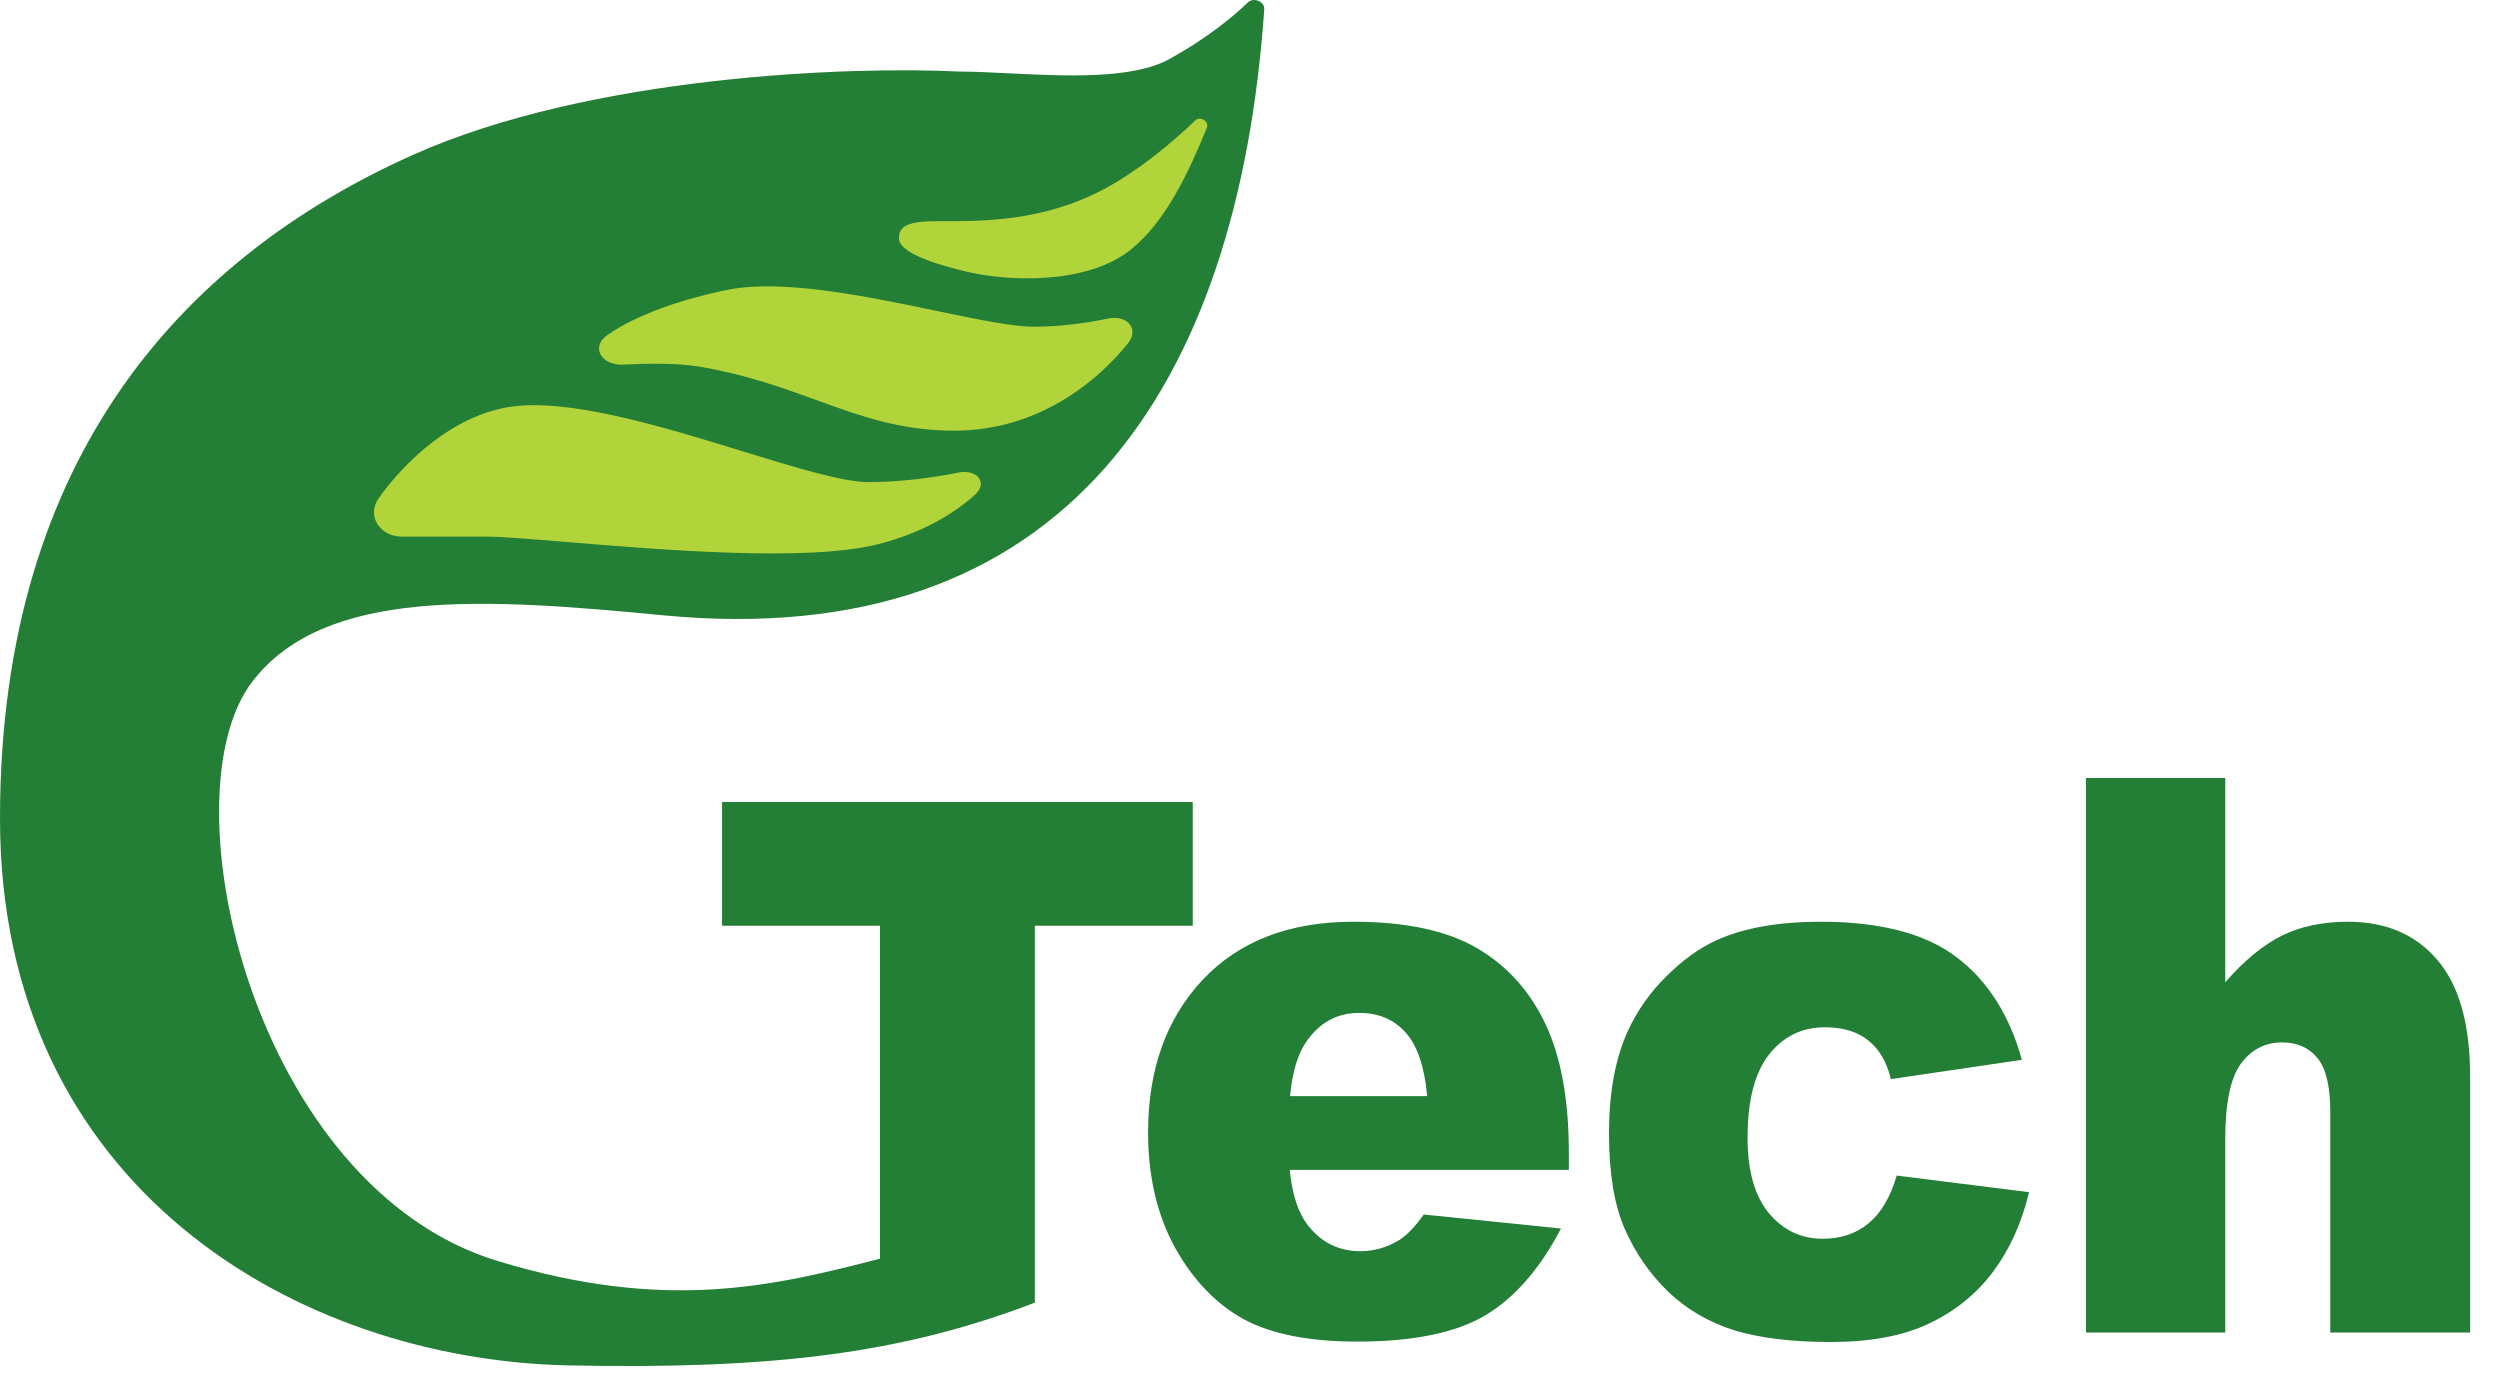
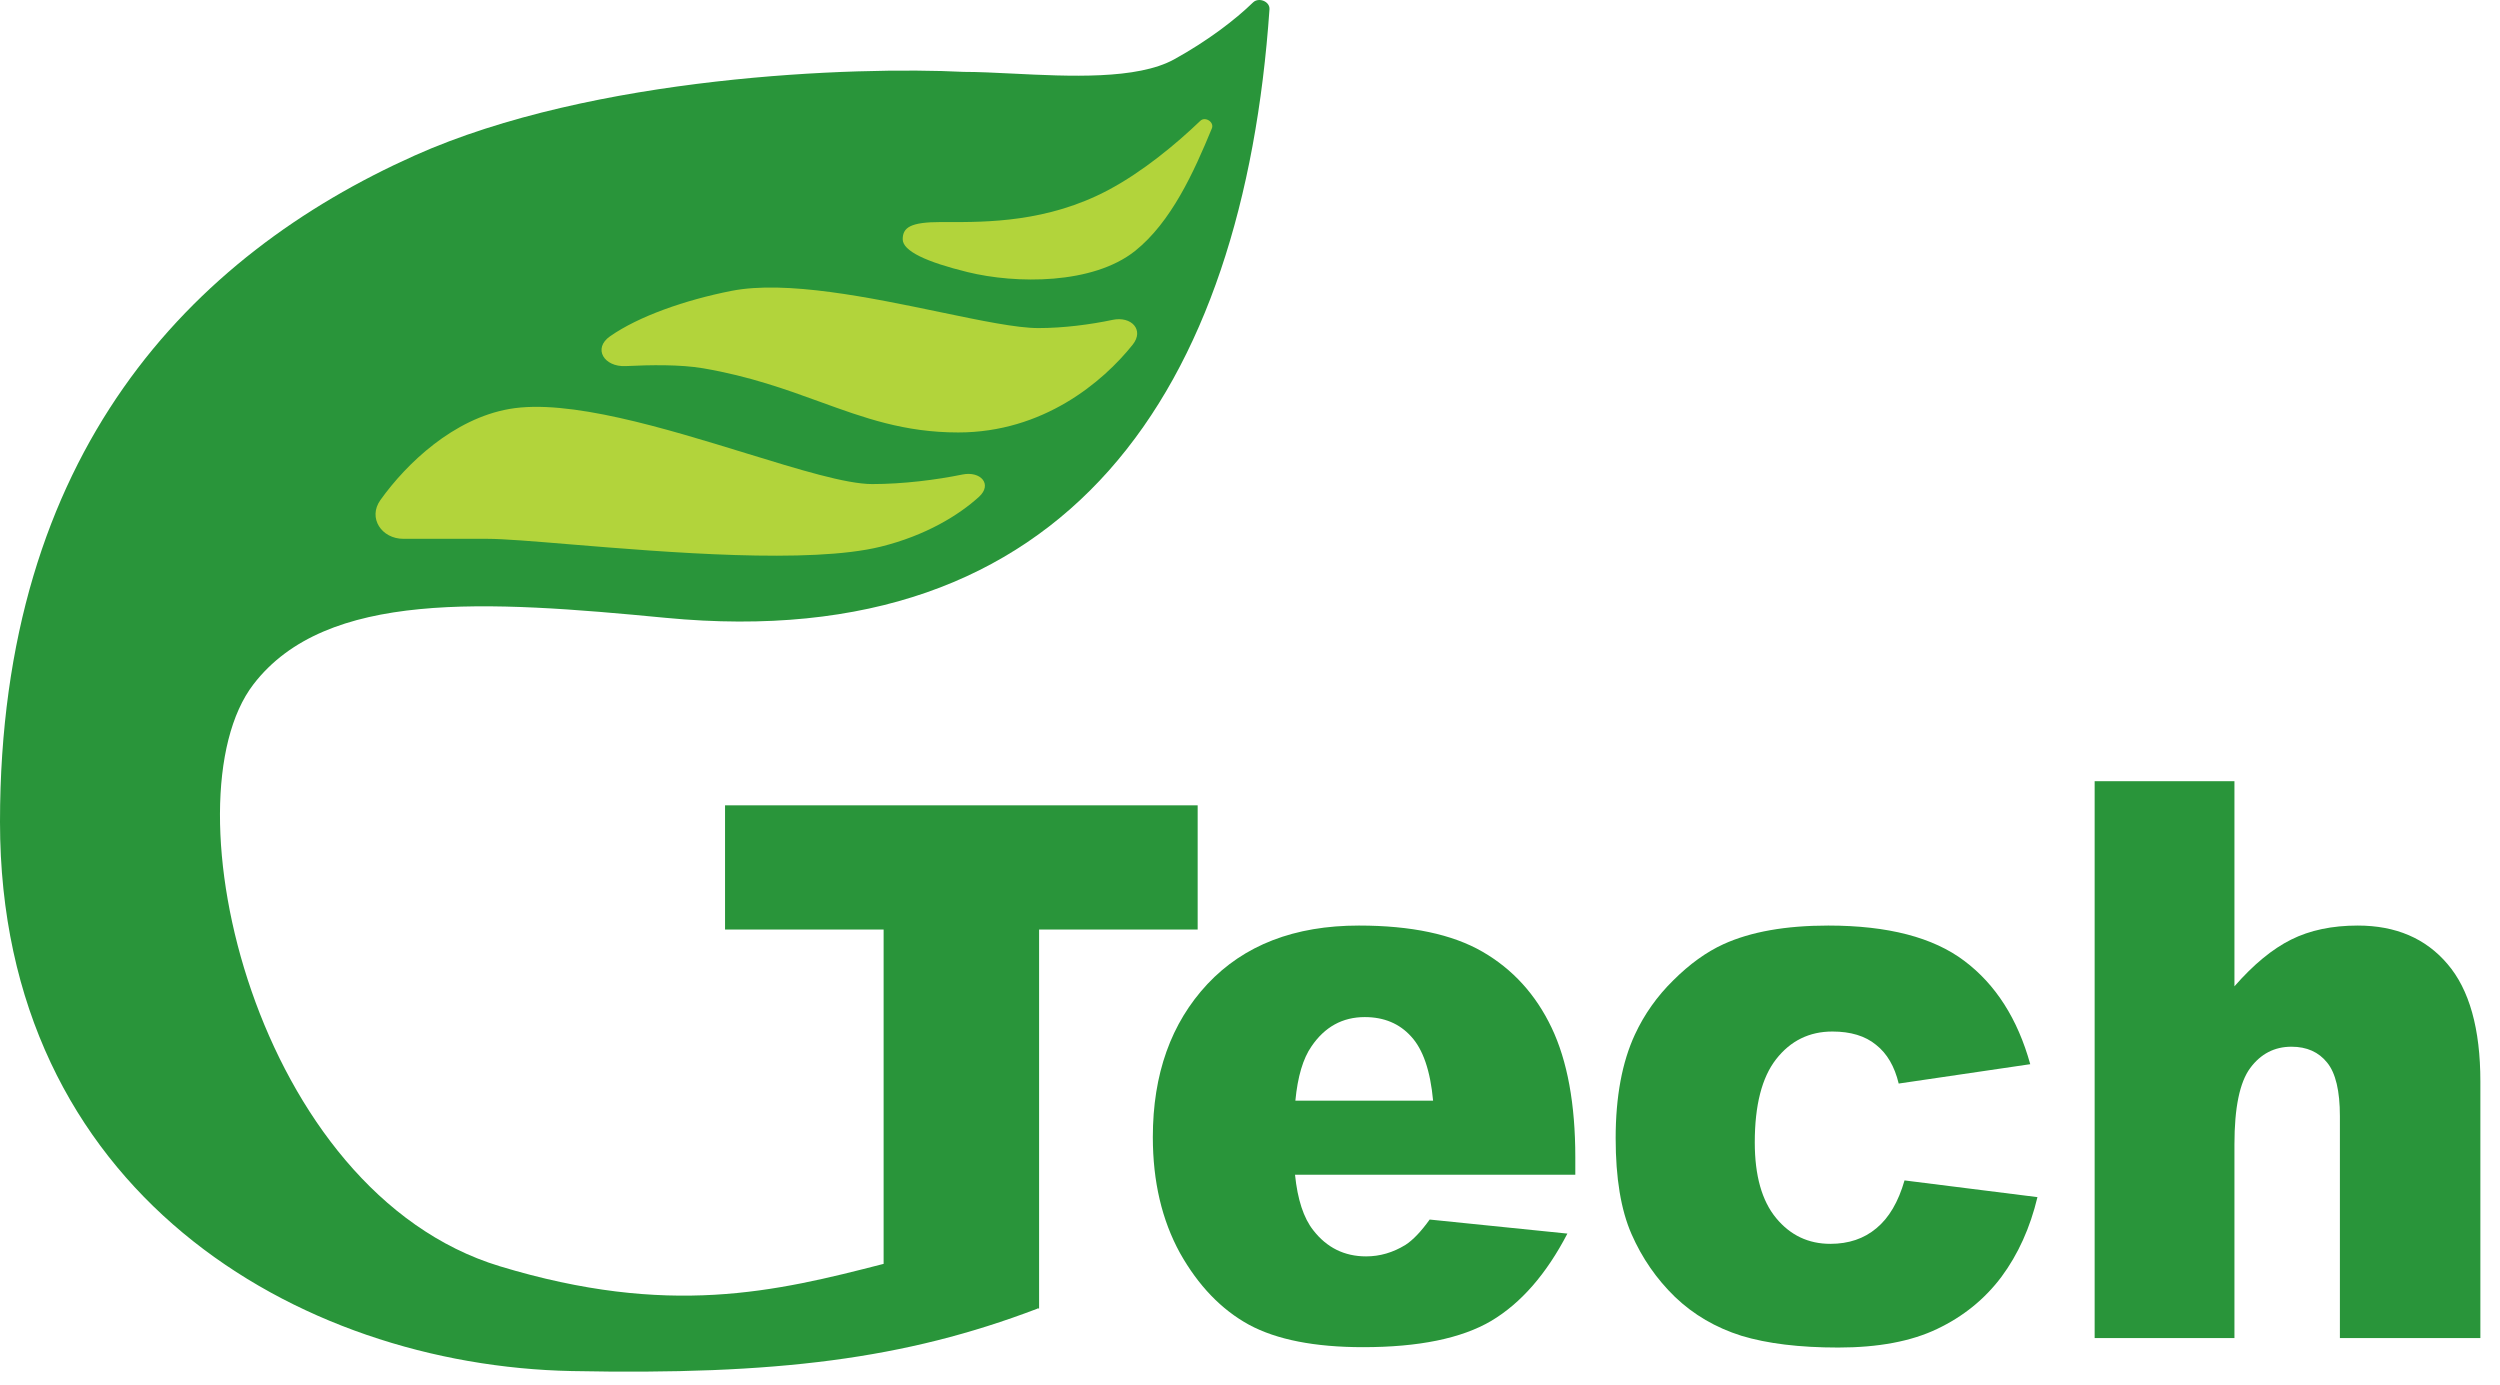
- <svg xmlns="http://www.w3.org/2000/svg" width="81" height="45" viewBox="0 0 81 45" fill="none">
-   <path fill-rule="evenodd" clip-rule="evenodd" d="M0 26.522C0 38.435 9.591 44.063 18.45 44.24C25.057 44.371 29.196 43.854 33.468 42.229L33.468 42.221H33.485V42.22H33.528V29.994H38.645V25.985H23.395V29.994H28.511V40.781C25.021 41.682 21.58 42.512 16.128 40.858C8.228 38.46 5.307 25.816 8.178 22.081C10.525 19.027 15.699 19.38 21.479 19.935C34.494 21.186 40.113 12.548 40.962 0.3C40.98 0.047 40.614 -0.099 40.432 0.078C39.855 0.638 38.975 1.314 37.885 1.915C36.69 2.574 34.502 2.465 32.679 2.375C32.1 2.346 31.558 2.319 31.096 2.319C27.596 2.142 19.152 2.435 13.377 5.019C6.159 8.25 0 14.61 0 26.522Z" fill="#237E36" />
-   <path fill-rule="evenodd" clip-rule="evenodd" d="M29.127 7.72C29.127 8.099 29.884 8.452 31.221 8.78C32.786 9.164 35.261 9.183 36.622 8.099C37.79 7.168 38.524 5.549 39.102 4.143C39.186 3.94 38.888 3.747 38.729 3.899C37.94 4.656 36.869 5.542 35.764 6.13C33.801 7.175 31.828 7.169 30.573 7.165C30.501 7.165 30.431 7.165 30.363 7.165C29.374 7.165 29.127 7.341 29.127 7.72ZM23.599 9.386C22.099 9.682 20.606 10.207 19.685 10.851C19.118 11.247 19.494 11.846 20.185 11.813C20.986 11.774 21.948 11.757 22.691 11.884C24.196 12.143 25.366 12.568 26.461 12.966C27.884 13.483 29.179 13.954 30.919 13.954C33.653 13.954 35.582 12.332 36.547 11.123C36.931 10.643 36.502 10.194 35.901 10.321C35.188 10.472 34.318 10.586 33.505 10.586C32.807 10.586 31.654 10.346 30.336 10.071C28.091 9.604 25.367 9.037 23.599 9.386ZM16.431 13.197C14.636 13.513 13.126 14.942 12.273 16.137C11.863 16.711 12.311 17.386 13.016 17.386H15.725C16.243 17.386 17.21 17.466 18.403 17.565C21.506 17.821 26.142 18.204 28.42 17.639C29.867 17.28 30.932 16.628 31.587 16.032C32.032 15.627 31.642 15.191 31.053 15.311C30.215 15.482 29.141 15.62 28.142 15.62C27.304 15.62 25.792 15.154 24.074 14.626L24.074 14.626C21.446 13.817 18.339 12.861 16.431 13.197Z" fill="#B2D43B" />
-   <path d="M50.83 37.904H41.786C41.867 38.705 42.063 39.301 42.373 39.694C42.809 40.258 43.378 40.539 44.08 40.539C44.523 40.539 44.945 40.417 45.344 40.172C45.587 40.016 45.85 39.743 46.13 39.35L50.575 39.804C49.895 41.111 49.075 42.051 48.114 42.623C47.154 43.187 45.776 43.468 43.98 43.468C42.422 43.468 41.195 43.227 40.301 42.745C39.407 42.255 38.664 41.483 38.073 40.429C37.49 39.367 37.198 38.121 37.198 36.691C37.198 34.657 37.785 33.01 38.96 31.752C40.142 30.494 41.771 29.864 43.847 29.864C45.532 29.864 46.862 30.146 47.837 30.71C48.813 31.274 49.555 32.091 50.065 33.161C50.575 34.232 50.83 35.625 50.83 37.341V37.904ZM46.241 35.514C46.153 34.55 45.916 33.86 45.532 33.443C45.155 33.026 44.657 32.818 44.036 32.818C43.319 32.818 42.747 33.133 42.318 33.762C42.045 34.154 41.871 34.738 41.797 35.514H46.241Z" fill="#237E36" />
-   <path d="M61.453 38.088L65.742 38.627C65.505 39.616 65.118 40.474 64.578 41.201C64.039 41.92 63.348 42.48 62.506 42.88C61.671 43.281 60.607 43.481 59.314 43.481C58.065 43.481 57.023 43.354 56.188 43.101C55.361 42.839 54.648 42.423 54.049 41.851C53.451 41.271 52.982 40.593 52.642 39.816C52.302 39.04 52.132 38.011 52.132 36.728C52.132 35.388 52.339 34.273 52.753 33.382C53.056 32.728 53.469 32.144 53.994 31.629C54.519 31.106 55.058 30.718 55.612 30.465C56.491 30.065 57.618 29.864 58.992 29.864C60.913 29.864 62.376 30.244 63.381 31.004C64.393 31.764 65.103 32.875 65.509 34.338L61.264 34.963C61.131 34.407 60.888 33.991 60.533 33.713C60.186 33.427 59.717 33.284 59.125 33.284C58.379 33.284 57.773 33.582 57.308 34.178C56.85 34.767 56.621 35.661 56.621 36.863C56.621 37.933 56.85 38.746 57.308 39.301C57.766 39.857 58.35 40.135 59.059 40.135C59.65 40.135 60.145 39.967 60.544 39.632C60.95 39.297 61.253 38.783 61.453 38.088Z" fill="#237E36" />
-   <path d="M67.587 25.207H72.098V31.825C72.711 31.123 73.321 30.62 73.927 30.318C74.533 30.016 75.249 29.864 76.077 29.864C77.303 29.864 78.267 30.277 78.969 31.102C79.679 31.927 80.033 33.194 80.033 34.902V43.174H75.501V36.017C75.501 35.2 75.364 34.624 75.091 34.289C74.817 33.946 74.433 33.774 73.938 33.774C73.391 33.774 72.948 34.003 72.608 34.46C72.268 34.918 72.098 35.739 72.098 36.924V43.174H67.587V25.207Z" fill="#237E36" />
+ <svg xmlns="http://www.w3.org/2000/svg" width="121" height="67" viewBox="0 0 121 67" fill="none">
+   <path fill-rule="evenodd" clip-rule="evenodd" d="M0 39.784C0 57.652 14.387 66.094 27.675 66.359C37.586 66.557 43.794 65.782 50.202 63.343L50.202 63.331H50.227V63.329H50.292V44.99H57.967V38.977H35.092V44.99H42.767V61.171C37.531 62.523 32.37 63.768 24.192 61.287C12.342 57.69 7.96 38.724 12.267 33.121C15.787 28.54 23.549 29.07 32.219 29.903C51.741 31.778 60.169 18.822 61.443 0.45C61.469 0.07 60.921 -0.148 60.648 0.117C59.782 0.957 58.463 1.971 56.828 2.873C55.034 3.861 51.754 3.698 49.018 3.562C48.15 3.519 47.337 3.479 46.643 3.479C41.393 3.214 28.728 3.653 20.066 7.529C9.238 12.375 0 21.915 0 39.784Z" fill="#29953A" />
+   <path fill-rule="evenodd" clip-rule="evenodd" d="M43.691 11.58C43.691 12.148 44.826 12.678 46.833 13.17C49.18 13.746 52.892 13.774 54.934 12.148C56.686 10.752 57.786 8.324 58.654 6.215C58.78 5.91 58.333 5.62 58.095 5.848C56.911 6.984 55.304 8.313 53.647 9.195C50.703 10.762 47.743 10.753 45.861 10.748C45.752 10.747 45.647 10.747 45.546 10.747C44.062 10.747 43.691 11.012 43.691 11.58ZM35.399 14.079C33.149 14.523 30.91 15.31 29.527 16.276C28.677 16.87 29.242 17.769 30.278 17.719C31.479 17.661 32.922 17.635 34.036 17.826C36.295 18.214 38.05 18.852 39.693 19.449C41.826 20.224 43.769 20.931 46.379 20.931C50.48 20.931 53.373 18.498 54.821 16.684C55.396 15.964 54.753 15.291 53.852 15.481C52.782 15.707 51.478 15.879 50.258 15.879C49.211 15.879 47.481 15.519 45.504 15.107C42.136 14.406 38.051 13.555 35.399 14.079ZM24.648 19.795C21.954 20.269 19.689 22.412 18.41 24.205C17.796 25.067 18.467 26.079 19.525 26.079H23.587C24.366 26.079 25.816 26.199 27.605 26.347L27.605 26.347C32.26 26.731 39.213 27.305 42.631 26.458C44.801 25.92 46.399 24.941 47.382 24.047C48.049 23.44 47.464 22.787 46.58 22.967C45.323 23.224 43.712 23.429 42.215 23.429C40.957 23.429 38.688 22.731 36.111 21.938L36.111 21.938C32.17 20.726 27.509 19.291 24.648 19.795Z" fill="#B2D43B" />
+   <path d="M76.245 56.856H62.679C62.801 58.058 63.095 58.952 63.56 59.541C64.214 60.386 65.068 60.809 66.121 60.809C66.785 60.809 67.417 60.625 68.016 60.258C68.381 60.025 68.775 59.614 69.196 59.026L75.862 59.706C74.843 61.667 73.613 63.076 72.172 63.934C70.731 64.78 68.664 65.203 65.971 65.203C63.632 65.203 61.793 64.841 60.452 64.118C59.111 63.383 57.997 62.225 57.11 60.644C56.235 59.05 55.797 57.181 55.797 55.036C55.797 51.985 56.678 49.515 58.44 47.628C60.213 45.74 62.657 44.797 65.771 44.797C68.298 44.797 70.293 45.219 71.756 46.065C73.219 46.911 74.333 48.136 75.098 49.742C75.862 51.347 76.245 53.437 76.245 56.011V56.856ZM69.362 53.272C69.229 51.825 68.875 50.79 68.298 50.165C67.733 49.54 66.985 49.227 66.054 49.227C64.979 49.227 64.12 49.699 63.477 50.643C63.067 51.231 62.807 52.107 62.696 53.272H69.362Z" fill="#29953A" />
+   <path d="M92.179 57.132L98.613 57.941C98.258 59.424 97.677 60.711 96.868 61.802C96.058 62.88 95.022 63.72 93.759 64.32C92.506 64.921 90.91 65.221 88.971 65.221C87.098 65.221 85.535 65.031 84.283 64.651C83.042 64.259 81.972 63.634 81.074 62.776C80.177 61.906 79.473 60.889 78.963 59.724C78.453 58.56 78.198 57.016 78.198 55.092C78.198 53.082 78.509 51.409 79.129 50.073C79.584 49.092 80.204 48.216 80.991 47.444C81.778 46.66 82.587 46.077 83.418 45.697C84.737 45.097 86.427 44.797 88.489 44.797C91.37 44.797 93.565 45.367 95.072 46.506C96.59 47.646 97.654 49.313 98.264 51.507L91.897 52.444C91.697 51.611 91.332 50.986 90.8 50.569C90.279 50.14 89.575 49.926 88.688 49.926C87.569 49.926 86.66 50.373 85.962 51.268C85.275 52.15 84.931 53.492 84.931 55.294C84.931 56.899 85.275 58.119 85.962 58.952C86.649 59.786 87.525 60.202 88.589 60.202C89.475 60.202 90.218 59.951 90.816 59.449C91.426 58.946 91.88 58.174 92.179 57.132Z" fill="#29953A" />
+   <path d="M101.381 37.811H108.147V47.738C109.067 46.684 109.982 45.93 110.89 45.477C111.799 45.023 112.874 44.797 114.115 44.797C115.955 44.797 117.402 45.416 118.454 46.653C119.518 47.891 120.05 49.791 120.05 52.352V64.762H113.251V54.025C113.251 52.8 113.046 51.936 112.636 51.433C112.226 50.919 111.65 50.661 110.907 50.661C110.087 50.661 109.422 51.004 108.912 51.691C108.402 52.377 108.147 53.609 108.147 55.386V64.762H101.381V37.811Z" fill="#29953A" />
</svg>
